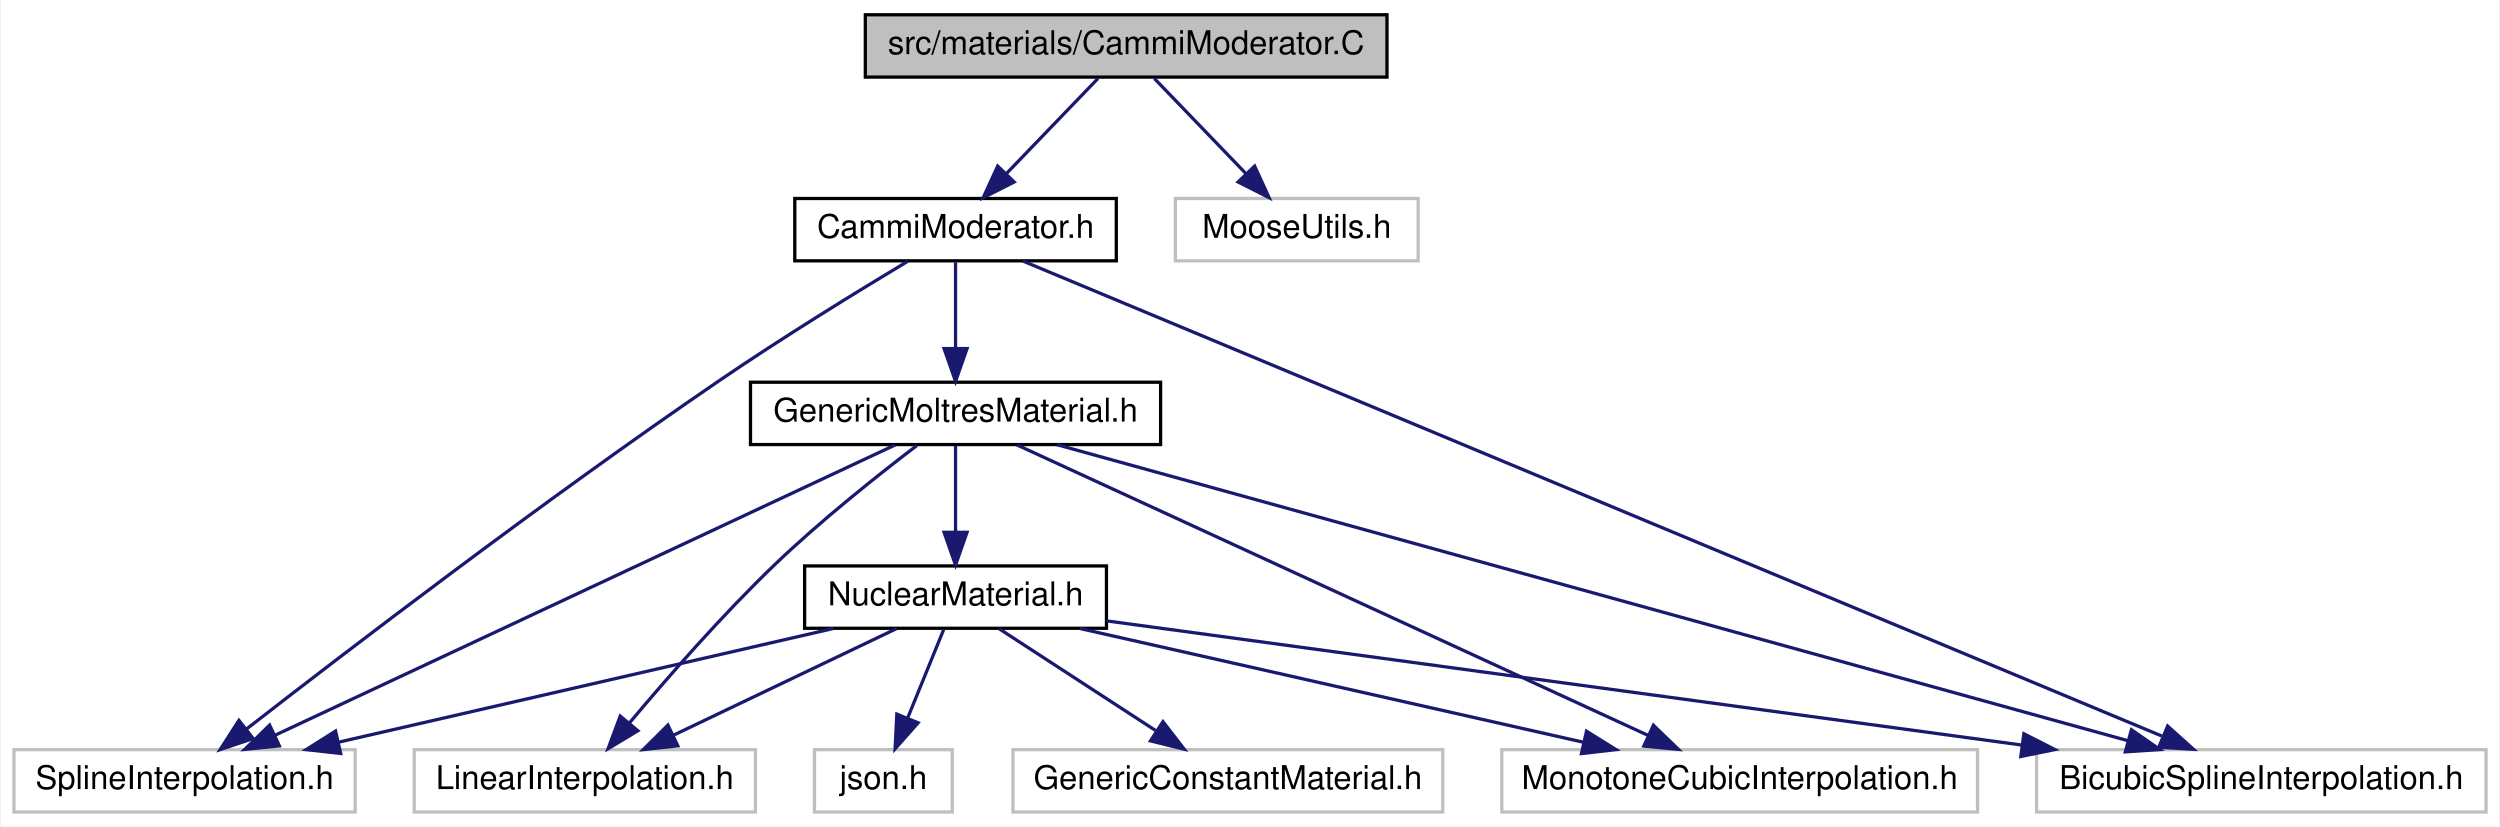
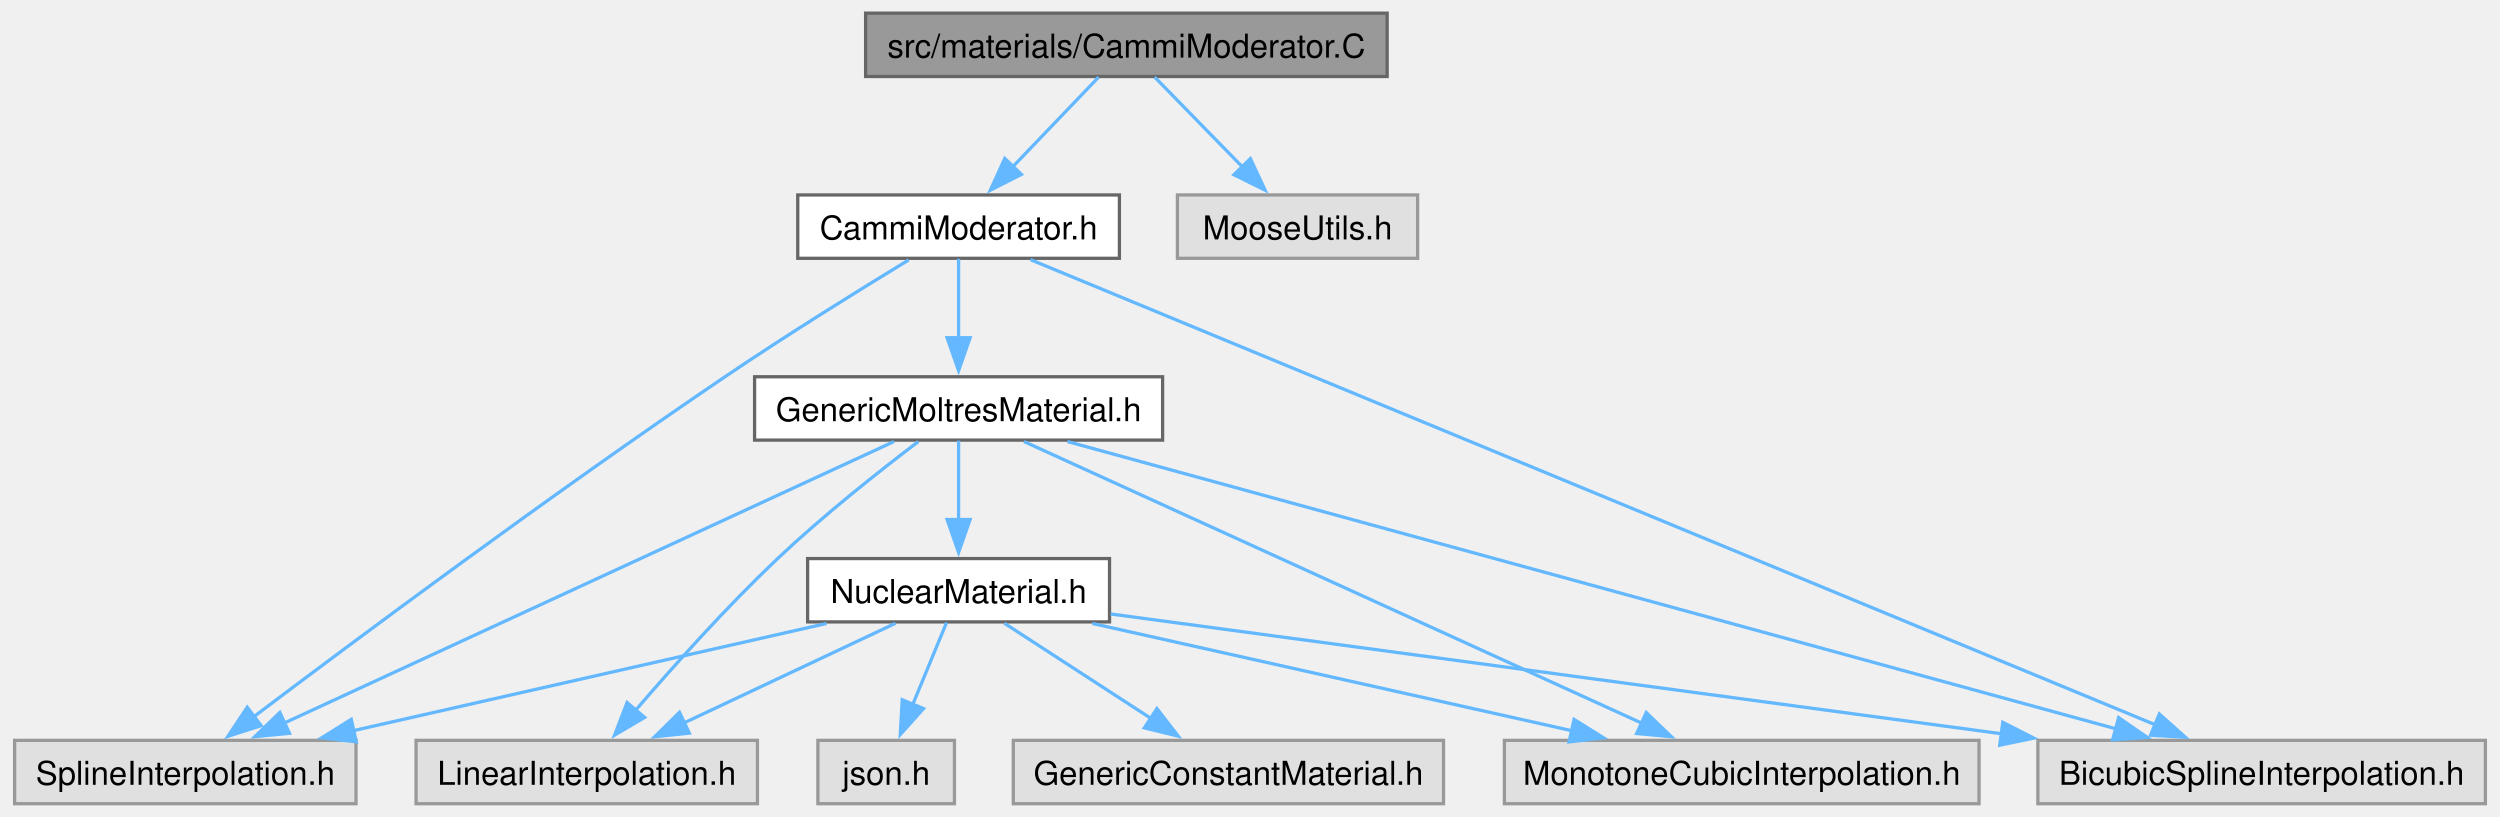
- <svg xmlns="http://www.w3.org/2000/svg" xmlns:xlink="http://www.w3.org/1999/xlink" width="762pt" height="252pt" viewBox="0.00 0.00 761.50 252.00">
-   <g id="graph0" class="graph" transform="scale(1 1) rotate(0) translate(4 248)">
-     <polygon fill="white" stroke="transparent" points="-4,4 -4,-248 757.5,-248 757.5,4 -4,4" />
-     <g id="node1" class="node">
-       <g id="a_node1">
-         <a xlink:title=" ">
-           <polygon fill="#bfbfbf" stroke="black" points="259.5,-224.5 259.5,-243.5 418.5,-243.5 418.5,-224.5 259.5,-224.5" />
-           <text text-anchor="middle" x="339" y="-231.5" font-family="Helvetica,sans-Serif" font-size="10.00">src/materials/CammiModerator.C</text>
-         </a>
-       </g>
-     </g>
-     <g id="node2" class="node">
-       <g id="a_node2">
+ <svg xmlns="http://www.w3.org/2000/svg" xmlns:xlink="http://www.w3.org/1999/xlink" width="759pt" height="248pt" viewBox="0.00 0.00 758.88 248.25">
+   <g id="graph0" class="graph" transform="scale(1 1) rotate(0) translate(4 244.25)">
+     <g id="Node000001" class="node">
+       <g id="a_Node000001">
+         <a xlink:title=" ">
+           <polygon fill="#999999" stroke="#666666" points="417.12,-240.25 258.62,-240.25 258.62,-221 417.12,-221 417.12,-240.25" />
+           <text text-anchor="middle" x="337.88" y="-226.75" font-family="Helvetica,sans-Serif" font-size="10.00">src/materials/CammiModerator.C</text>
+         </a>
+       </g>
+     </g>
+     <g id="Node000002" class="node">
+       <g id="a_Node000002">
        <a xlink:href="_cammi_moderator_8h.html" target="_top" xlink:title=" ">
-           <polygon fill="white" stroke="black" points="238,-168.5 238,-187.5 336,-187.5 336,-168.5 238,-168.5" />
-           <text text-anchor="middle" x="287" y="-175.5" font-family="Helvetica,sans-Serif" font-size="10.00">CammiModerator.h</text>
-         </a>
-       </g>
-     </g>
-     <g id="edge1" class="edge">
-       <path fill="none" stroke="midnightblue" d="M330.41,-224.08C322.84,-216.22 311.62,-204.57 302.49,-195.08" />
-       <polygon fill="midnightblue" stroke="midnightblue" points="304.88,-192.53 295.43,-187.75 299.84,-197.38 304.88,-192.53" />
-     </g>
-     <g id="node11" class="node">
-       <g id="a_node11">
-         <a xlink:title=" ">
-           <polygon fill="white" stroke="#bfbfbf" points="354,-168.5 354,-187.5 428,-187.5 428,-168.5 354,-168.5" />
-           <text text-anchor="middle" x="391" y="-175.5" font-family="Helvetica,sans-Serif" font-size="10.00">MooseUtils.h</text>
-         </a>
-       </g>
-     </g>
-     <g id="edge16" class="edge">
-       <path fill="none" stroke="midnightblue" d="M347.59,-224.08C355.16,-216.22 366.38,-204.57 375.51,-195.08" />
-       <polygon fill="midnightblue" stroke="midnightblue" points="378.16,-197.38 382.57,-187.75 373.12,-192.53 378.16,-197.38" />
-     </g>
-     <g id="node3" class="node">
-       <g id="a_node3">
+           <polygon fill="white" stroke="#666666" points="335.75,-185 238,-185 238,-165.75 335.75,-165.75 335.75,-185" />
+           <text text-anchor="middle" x="286.88" y="-171.5" font-family="Helvetica,sans-Serif" font-size="10.00">CammiModerator.h</text>
+         </a>
+       </g>
+     </g>
+     <g id="edge1_Node000001_Node000002" class="edge">
+       <g id="a_edge1_Node000001_Node000002">
+         <a xlink:title=" ">
+           <path fill="none" stroke="#63b8ff" d="M329.45,-220.83C322.34,-213.4 311.93,-202.54 303.19,-193.41" />
+           <polygon fill="#63b8ff" stroke="#63b8ff" points="305.97,-191.25 296.53,-186.45 300.92,-196.1 305.97,-191.25" />
+         </a>
+       </g>
+     </g>
+     <g id="Node000011" class="node">
+       <g id="a_Node000011">
+         <a xlink:title=" ">
+           <polygon fill="#e0e0e0" stroke="#999999" points="426.38,-185 353.38,-185 353.38,-165.75 426.38,-165.75 426.38,-185" />
+           <text text-anchor="middle" x="389.88" y="-171.5" font-family="Helvetica,sans-Serif" font-size="10.00">MooseUtils.h</text>
+         </a>
+       </g>
+     </g>
+     <g id="edge16_Node000001_Node000011" class="edge">
+       <g id="a_edge16_Node000001_Node000011">
+         <a xlink:title=" ">
+           <path fill="none" stroke="#63b8ff" d="M346.46,-220.83C353.72,-213.4 364.33,-202.54 373.24,-193.41" />
+           <polygon fill="#63b8ff" stroke="#63b8ff" points="375.56,-196.04 380.04,-186.44 370.55,-191.15 375.56,-196.04" />
+         </a>
+       </g>
+     </g>
+     <g id="Node000003" class="node">
+       <g id="a_Node000003">
        <a xlink:href="_generic_moltres_material_8h.html" target="_top" xlink:title=" ">
-           <polygon fill="white" stroke="black" points="224.5,-112.5 224.5,-131.5 349.5,-131.5 349.5,-112.5 224.5,-112.5" />
-           <text text-anchor="middle" x="287" y="-119.5" font-family="Helvetica,sans-Serif" font-size="10.00">GenericMoltresMaterial.h</text>
-         </a>
-       </g>
-     </g>
-     <g id="edge2" class="edge">
-       <path fill="none" stroke="midnightblue" d="M287,-168.08C287,-161.01 287,-150.86 287,-141.99" />
-       <polygon fill="midnightblue" stroke="midnightblue" points="290.5,-141.75 287,-131.75 283.5,-141.75 290.5,-141.75" />
-     </g>
-     <g id="node6" class="node">
-       <g id="a_node6">
-         <a xlink:title=" ">
-           <polygon fill="white" stroke="#bfbfbf" points="0,-0.5 0,-19.5 104,-19.5 104,-0.5 0,-0.5" />
-           <text text-anchor="middle" x="52" y="-7.5" font-family="Helvetica,sans-Serif" font-size="10.00">SplineInterpolation.h</text>
-         </a>
-       </g>
-     </g>
-     <g id="edge14" class="edge">
-       <path fill="none" stroke="midnightblue" d="M272.44,-168.37C257.74,-159.55 234.48,-145.29 215,-132 161.47,-95.49 100.76,-49.01 70.79,-25.72" />
-       <polygon fill="midnightblue" stroke="midnightblue" points="72.89,-22.91 62.85,-19.53 68.58,-28.43 72.89,-22.91" />
-     </g>
-     <g id="node7" class="node">
-       <g id="a_node7">
-         <a xlink:title=" ">
-           <polygon fill="white" stroke="#bfbfbf" points="616.5,-0.5 616.5,-19.5 753.5,-19.5 753.5,-0.5 616.5,-0.5" />
-           <text text-anchor="middle" x="685" y="-7.5" font-family="Helvetica,sans-Serif" font-size="10.00">BicubicSplineInterpolation.h</text>
-         </a>
-       </g>
-     </g>
-     <g id="edge15" class="edge">
-       <path fill="none" stroke="midnightblue" d="M307.56,-168.42C373.07,-141.1 577.11,-56 654.67,-23.65" />
-       <polygon fill="midnightblue" stroke="midnightblue" points="656.44,-26.7 664.32,-19.62 653.75,-20.24 656.44,-26.7" />
-     </g>
-     <g id="node4" class="node">
-       <g id="a_node4">
+           <polygon fill="white" stroke="#666666" points="348.88,-129.75 224.88,-129.75 224.88,-110.5 348.88,-110.5 348.88,-129.75" />
+           <text text-anchor="middle" x="286.88" y="-116.25" font-family="Helvetica,sans-Serif" font-size="10.00">GenericMoltresMaterial.h</text>
+         </a>
+       </g>
+     </g>
+     <g id="edge2_Node000002_Node000003" class="edge">
+       <g id="a_edge2_Node000002_Node000003">
+         <a xlink:title=" ">
+           <path fill="none" stroke="#63b8ff" d="M286.88,-165.58C286.88,-159.07 286.88,-149.92 286.88,-141.62" />
+           <polygon fill="#63b8ff" stroke="#63b8ff" points="290.38,-141.62 286.88,-131.62 283.38,-141.62 290.38,-141.62" />
+         </a>
+       </g>
+     </g>
+     <g id="Node000006" class="node">
+       <g id="a_Node000006">
+         <a xlink:title=" ">
+           <polygon fill="#e0e0e0" stroke="#999999" points="103.75,-19.25 0,-19.25 0,0 103.75,0 103.75,-19.25" />
+           <text text-anchor="middle" x="51.88" y="-5.75" font-family="Helvetica,sans-Serif" font-size="10.00">SplineInterpolation.h</text>
+         </a>
+       </g>
+     </g>
+     <g id="edge14_Node000002_Node000006" class="edge">
+       <g id="a_edge14_Node000002_Node000006">
+         <a xlink:title=" ">
+           <path fill="none" stroke="#63b8ff" d="M271.73,-165.26C257.22,-156.44 234.81,-142.56 215.88,-129.75 163.27,-94.17 103.33,-49.55 72.54,-26.32" />
+           <polygon fill="#63b8ff" stroke="#63b8ff" points="74.91,-23.73 64.82,-20.48 70.69,-29.31 74.91,-23.73" />
+         </a>
+       </g>
+     </g>
+     <g id="Node000007" class="node">
+       <g id="a_Node000007">
+         <a xlink:title=" ">
+           <polygon fill="#e0e0e0" stroke="#999999" points="750.88,-19.25 614.88,-19.25 614.88,0 750.88,0 750.88,-19.25" />
+           <text text-anchor="middle" x="682.88" y="-5.75" font-family="Helvetica,sans-Serif" font-size="10.00">BicubicSplineInterpolation.h</text>
+         </a>
+       </g>
+     </g>
+     <g id="edge15_Node000002_Node000007" class="edge">
+       <g id="a_edge15_Node000002_Node000007">
+         <a xlink:title=" ">
+           <path fill="none" stroke="#63b8ff" d="M308.73,-165.34C374.85,-137.99 573.01,-56.05 650.92,-23.84" />
+           <polygon fill="#63b8ff" stroke="#63b8ff" points="651.79,-27.27 659.69,-20.21 649.11,-20.8 651.79,-27.27" />
+         </a>
+       </g>
+     </g>
+     <g id="Node000004" class="node">
+       <g id="a_Node000004">
        <a xlink:href="_nuclear_material_8h.html" target="_top" xlink:title=" ">
-           <polygon fill="white" stroke="black" points="241,-56.5 241,-75.5 333,-75.5 333,-56.5 241,-56.5" />
-           <text text-anchor="middle" x="287" y="-63.5" font-family="Helvetica,sans-Serif" font-size="10.00">NuclearMaterial.h</text>
-         </a>
-       </g>
-     </g>
-     <g id="edge3" class="edge">
-       <path fill="none" stroke="midnightblue" d="M287,-112.08C287,-105.01 287,-94.86 287,-85.99" />
-       <polygon fill="midnightblue" stroke="midnightblue" points="290.5,-85.75 287,-75.75 283.5,-85.75 290.5,-85.75" />
-     </g>
-     <g id="edge10" class="edge">
-       <path fill="none" stroke="midnightblue" d="M268.56,-112.37C227.46,-93.13 128.16,-46.65 79.63,-23.93" />
-       <polygon fill="midnightblue" stroke="midnightblue" points="80.9,-20.66 70.35,-19.59 77.93,-27 80.9,-20.66" />
-     </g>
-     <g id="edge11" class="edge">
-       <path fill="none" stroke="midnightblue" d="M317.9,-112.46C389.1,-92.78 564.69,-44.25 644.43,-22.21" />
-       <polygon fill="midnightblue" stroke="midnightblue" points="645.41,-25.57 654.12,-19.53 643.55,-18.83 645.41,-25.57" />
-     </g>
-     <g id="node8" class="node">
-       <g id="a_node8">
-         <a xlink:title=" ">
-           <polygon fill="white" stroke="#bfbfbf" points="453.5,-0.5 453.5,-19.5 598.5,-19.5 598.5,-0.5 453.5,-0.5" />
-           <text text-anchor="middle" x="526" y="-7.5" font-family="Helvetica,sans-Serif" font-size="10.00">MonotoneCubicInterpolation.h</text>
-         </a>
-       </g>
-     </g>
-     <g id="edge12" class="edge">
-       <path fill="none" stroke="midnightblue" d="M305.75,-112.37C347.64,-93.09 448.97,-46.45 498.21,-23.79" />
-       <polygon fill="midnightblue" stroke="midnightblue" points="499.71,-26.95 507.33,-19.59 496.79,-20.59 499.71,-26.95" />
-     </g>
-     <g id="node9" class="node">
-       <g id="a_node9">
-         <a xlink:title=" ">
-           <polygon fill="white" stroke="#bfbfbf" points="122,-0.5 122,-19.5 226,-19.5 226,-0.5 122,-0.5" />
-           <text text-anchor="middle" x="174" y="-7.5" font-family="Helvetica,sans-Serif" font-size="10.00">LinearInterpolation.h</text>
-         </a>
-       </g>
-     </g>
-     <g id="edge13" class="edge">
-       <path fill="none" stroke="midnightblue" d="M275.18,-112.19C263.73,-103.47 246.08,-89.49 232,-76 215.87,-60.55 199.06,-41.3 187.71,-27.77" />
-       <polygon fill="midnightblue" stroke="midnightblue" points="190.18,-25.27 181.1,-19.81 184.79,-29.74 190.18,-25.27" />
-     </g>
-     <g id="node5" class="node">
-       <g id="a_node5">
-         <a xlink:title=" ">
-           <polygon fill="white" stroke="#bfbfbf" points="304.5,-0.5 304.5,-19.5 435.5,-19.5 435.5,-0.5 304.5,-0.5" />
-           <text text-anchor="middle" x="370" y="-7.5" font-family="Helvetica,sans-Serif" font-size="10.00">GenericConstantMaterial.h</text>
-         </a>
-       </g>
-     </g>
-     <g id="edge4" class="edge">
-       <path fill="none" stroke="midnightblue" d="M300.34,-56.32C313.16,-47.98 332.78,-35.21 347.94,-25.35" />
-       <polygon fill="midnightblue" stroke="midnightblue" points="350.22,-28.04 356.7,-19.65 346.41,-22.17 350.22,-28.04" />
-     </g>
-     <g id="edge5" class="edge">
-       <path fill="none" stroke="midnightblue" d="M249.76,-56.44C208.94,-47.06 143.36,-31.99 99.02,-21.8" />
-       <polygon fill="midnightblue" stroke="midnightblue" points="99.59,-18.34 89.06,-19.52 98.02,-25.17 99.59,-18.34" />
-     </g>
-     <g id="edge6" class="edge">
-       <path fill="none" stroke="midnightblue" d="M333.04,-58.75C401.43,-49.47 530.5,-31.96 611.89,-20.92" />
-       <polygon fill="midnightblue" stroke="midnightblue" points="612.63,-24.35 622.07,-19.54 611.69,-17.42 612.63,-24.35" />
-     </g>
-     <g id="edge7" class="edge">
-       <path fill="none" stroke="midnightblue" d="M324.87,-56.44C366.48,-47.04 433.37,-31.93 478.47,-21.74" />
-       <polygon fill="midnightblue" stroke="midnightblue" points="479.32,-25.13 488.31,-19.52 477.78,-18.31 479.32,-25.13" />
-     </g>
-     <g id="edge8" class="edge">
-       <path fill="none" stroke="midnightblue" d="M269.09,-56.44C250.75,-47.68 221.99,-33.94 200.91,-23.86" />
-       <polygon fill="midnightblue" stroke="midnightblue" points="202.35,-20.67 191.82,-19.52 199.33,-26.99 202.35,-20.67" />
-     </g>
-     <g id="node10" class="node">
-       <g id="a_node10">
-         <a xlink:title=" ">
-           <polygon fill="white" stroke="#bfbfbf" points="244,-0.5 244,-19.5 286,-19.5 286,-0.5 244,-0.5" />
-           <text text-anchor="middle" x="265" y="-7.5" font-family="Helvetica,sans-Serif" font-size="10.00">json.h</text>
-         </a>
-       </g>
-     </g>
-     <g id="edge9" class="edge">
-       <path fill="none" stroke="midnightblue" d="M283.37,-56.08C280.39,-48.77 276.07,-38.18 272.38,-29.1" />
-       <polygon fill="midnightblue" stroke="midnightblue" points="275.58,-27.69 268.57,-19.75 269.1,-30.33 275.58,-27.69" />
+           <polygon fill="white" stroke="#666666" points="332.75,-74.5 241,-74.5 241,-55.25 332.75,-55.25 332.75,-74.5" />
+           <text text-anchor="middle" x="286.88" y="-61" font-family="Helvetica,sans-Serif" font-size="10.00">NuclearMaterial.h</text>
+         </a>
+       </g>
+     </g>
+     <g id="edge3_Node000003_Node000004" class="edge">
+       <g id="a_edge3_Node000003_Node000004">
+         <a xlink:title=" ">
+           <path fill="none" stroke="#63b8ff" d="M286.88,-110.33C286.88,-103.82 286.88,-94.67 286.88,-86.37" />
+           <polygon fill="#63b8ff" stroke="#63b8ff" points="290.38,-86.37 286.88,-76.37 283.38,-86.37 290.38,-86.37" />
+         </a>
+       </g>
+     </g>
+     <g id="edge10_Node000003_Node000006" class="edge">
+       <g id="a_edge10_Node000003_Node000006">
+         <a xlink:title=" ">
+           <path fill="none" stroke="#63b8ff" d="M267.24,-110.06C226.12,-91.07 130.7,-47.02 81.86,-24.47" />
+           <polygon fill="#63b8ff" stroke="#63b8ff" points="83.54,-21.39 72.99,-20.37 80.6,-27.74 83.54,-21.39" />
+         </a>
+       </g>
+     </g>
+     <g id="edge11_Node000003_Node000007" class="edge">
+       <g id="a_edge11_Node000003_Node000007">
+         <a xlink:title=" ">
+           <path fill="none" stroke="#63b8ff" d="M319.96,-110.06C391.15,-90.55 558.9,-44.59 638.92,-22.67" />
+           <polygon fill="#63b8ff" stroke="#63b8ff" points="639.43,-26.16 648.15,-20.14 637.58,-19.41 639.43,-26.16" />
+         </a>
+       </g>
+     </g>
+     <g id="Node000008" class="node">
+       <g id="a_Node000008">
+         <a xlink:title=" ">
+           <polygon fill="#e0e0e0" stroke="#999999" points="597,-19.25 452.75,-19.25 452.75,0 597,0 597,-19.25" />
+           <text text-anchor="middle" x="524.88" y="-5.75" font-family="Helvetica,sans-Serif" font-size="10.00">MonotoneCubicInterpolation.h</text>
+         </a>
+       </g>
+     </g>
+     <g id="edge12_Node000003_Node000008" class="edge">
+       <g id="a_edge12_Node000003_Node000008">
+         <a xlink:title=" ">
+           <path fill="none" stroke="#63b8ff" d="M306.76,-110.06C348.41,-91.07 445.05,-47.02 494.51,-24.47" />
+           <polygon fill="#63b8ff" stroke="#63b8ff" points="495.86,-27.7 503.5,-20.37 492.95,-21.33 495.86,-27.7" />
+         </a>
+       </g>
+     </g>
+     <g id="Node000009" class="node">
+       <g id="a_Node000009">
+         <a xlink:title=" ">
+           <polygon fill="#e0e0e0" stroke="#999999" points="225.75,-19.25 122,-19.25 122,0 225.75,0 225.75,-19.25" />
+           <text text-anchor="middle" x="173.88" y="-5.75" font-family="Helvetica,sans-Serif" font-size="10.00">LinearInterpolation.h</text>
+         </a>
+       </g>
+     </g>
+     <g id="edge13_Node000003_Node000009" class="edge">
+       <g id="a_edge13_Node000003_Node000009">
+         <a xlink:title=" ">
+           <path fill="none" stroke="#63b8ff" d="M274.63,-110.05C263.19,-101.37 245.81,-87.68 231.88,-74.5 216.29,-59.76 199.99,-41.52 188.65,-28.31" />
+           <polygon fill="#63b8ff" stroke="#63b8ff" points="191.47,-26.22 182.33,-20.85 186.13,-30.74 191.47,-26.22" />
+         </a>
+       </g>
+     </g>
+     <g id="Node000005" class="node">
+       <g id="a_Node000005">
+         <a xlink:title=" ">
+           <polygon fill="#e0e0e0" stroke="#999999" points="434.25,-19.25 303.5,-19.25 303.5,0 434.25,0 434.25,-19.25" />
+           <text text-anchor="middle" x="368.88" y="-5.75" font-family="Helvetica,sans-Serif" font-size="10.00">GenericConstantMaterial.h</text>
+         </a>
+       </g>
+     </g>
+     <g id="edge4_Node000004_Node000005" class="edge">
+       <g id="a_edge4_Node000004_Node000005">
+         <a xlink:title=" ">
+           <path fill="none" stroke="#63b8ff" d="M300.79,-54.84C313.04,-46.89 331.13,-35.14 345.59,-25.75" />
+           <polygon fill="#63b8ff" stroke="#63b8ff" points="347.15,-28.91 353.63,-20.53 343.33,-23.04 347.15,-28.91" />
+         </a>
+       </g>
+     </g>
+     <g id="edge5_Node000004_Node000006" class="edge">
+       <g id="a_edge5_Node000004_Node000006">
+         <a xlink:title=" ">
+           <path fill="none" stroke="#63b8ff" d="M246.74,-54.78C207.03,-45.78 146.1,-31.98 102.95,-22.2" />
+           <polygon fill="#63b8ff" stroke="#63b8ff" points="103.84,-18.81 93.32,-20.02 102.3,-25.64 103.84,-18.81" />
+         </a>
+       </g>
+     </g>
+     <g id="edge6_Node000004_Node000007" class="edge">
+       <g id="a_edge6_Node000004_Node000007">
+         <a xlink:title=" ">
+           <path fill="none" stroke="#63b8ff" d="M333.08,-57.66C399.52,-48.73 522.97,-32.13 604.02,-21.23" />
+           <polygon fill="#63b8ff" stroke="#63b8ff" points="604.22,-24.73 613.66,-19.93 603.29,-17.8 604.22,-24.73" />
+         </a>
+       </g>
+     </g>
+     <g id="edge7_Node000004_Node000008" class="edge">
+       <g id="a_edge7_Node000004_Node000008">
+         <a xlink:title=" ">
+           <path fill="none" stroke="#63b8ff" d="M327.52,-54.78C367.82,-45.76 429.71,-31.92 473.42,-22.14" />
+           <polygon fill="#63b8ff" stroke="#63b8ff" points="473.93,-25.61 482.92,-20.01 472.4,-18.78 473.93,-25.61" />
+         </a>
+       </g>
+     </g>
+     <g id="edge8_Node000004_Node000009" class="edge">
+       <g id="a_edge8_Node000004_Node000009">
+         <a xlink:title=" ">
+           <path fill="none" stroke="#63b8ff" d="M267.71,-54.84C250.09,-46.54 223.72,-34.11 203.41,-24.54" />
+           <polygon fill="#63b8ff" stroke="#63b8ff" points="205.05,-21.44 194.51,-20.35 202.06,-27.78 205.05,-21.44" />
+         </a>
+       </g>
+     </g>
+     <g id="Node000010" class="node">
+       <g id="a_Node000010">
+         <a xlink:title=" ">
+           <polygon fill="#e0e0e0" stroke="#999999" points="285.62,-19.25 244.12,-19.25 244.12,0 285.62,0 285.62,-19.25" />
+           <text text-anchor="middle" x="264.88" y="-5.75" font-family="Helvetica,sans-Serif" font-size="10.00">json.h</text>
+         </a>
+       </g>
+     </g>
+     <g id="edge9_Node000004_Node000010" class="edge">
+       <g id="a_edge9_Node000004_Node000010">
+         <a xlink:title=" ">
+           <path fill="none" stroke="#63b8ff" d="M283.24,-55.08C280.46,-48.34 276.5,-38.77 272.98,-30.24" />
+           <polygon fill="#63b8ff" stroke="#63b8ff" points="276.22,-28.91 269.16,-21.01 269.75,-31.59 276.22,-28.91" />
+         </a>
+       </g>
    </g>
  </g>
</svg>
